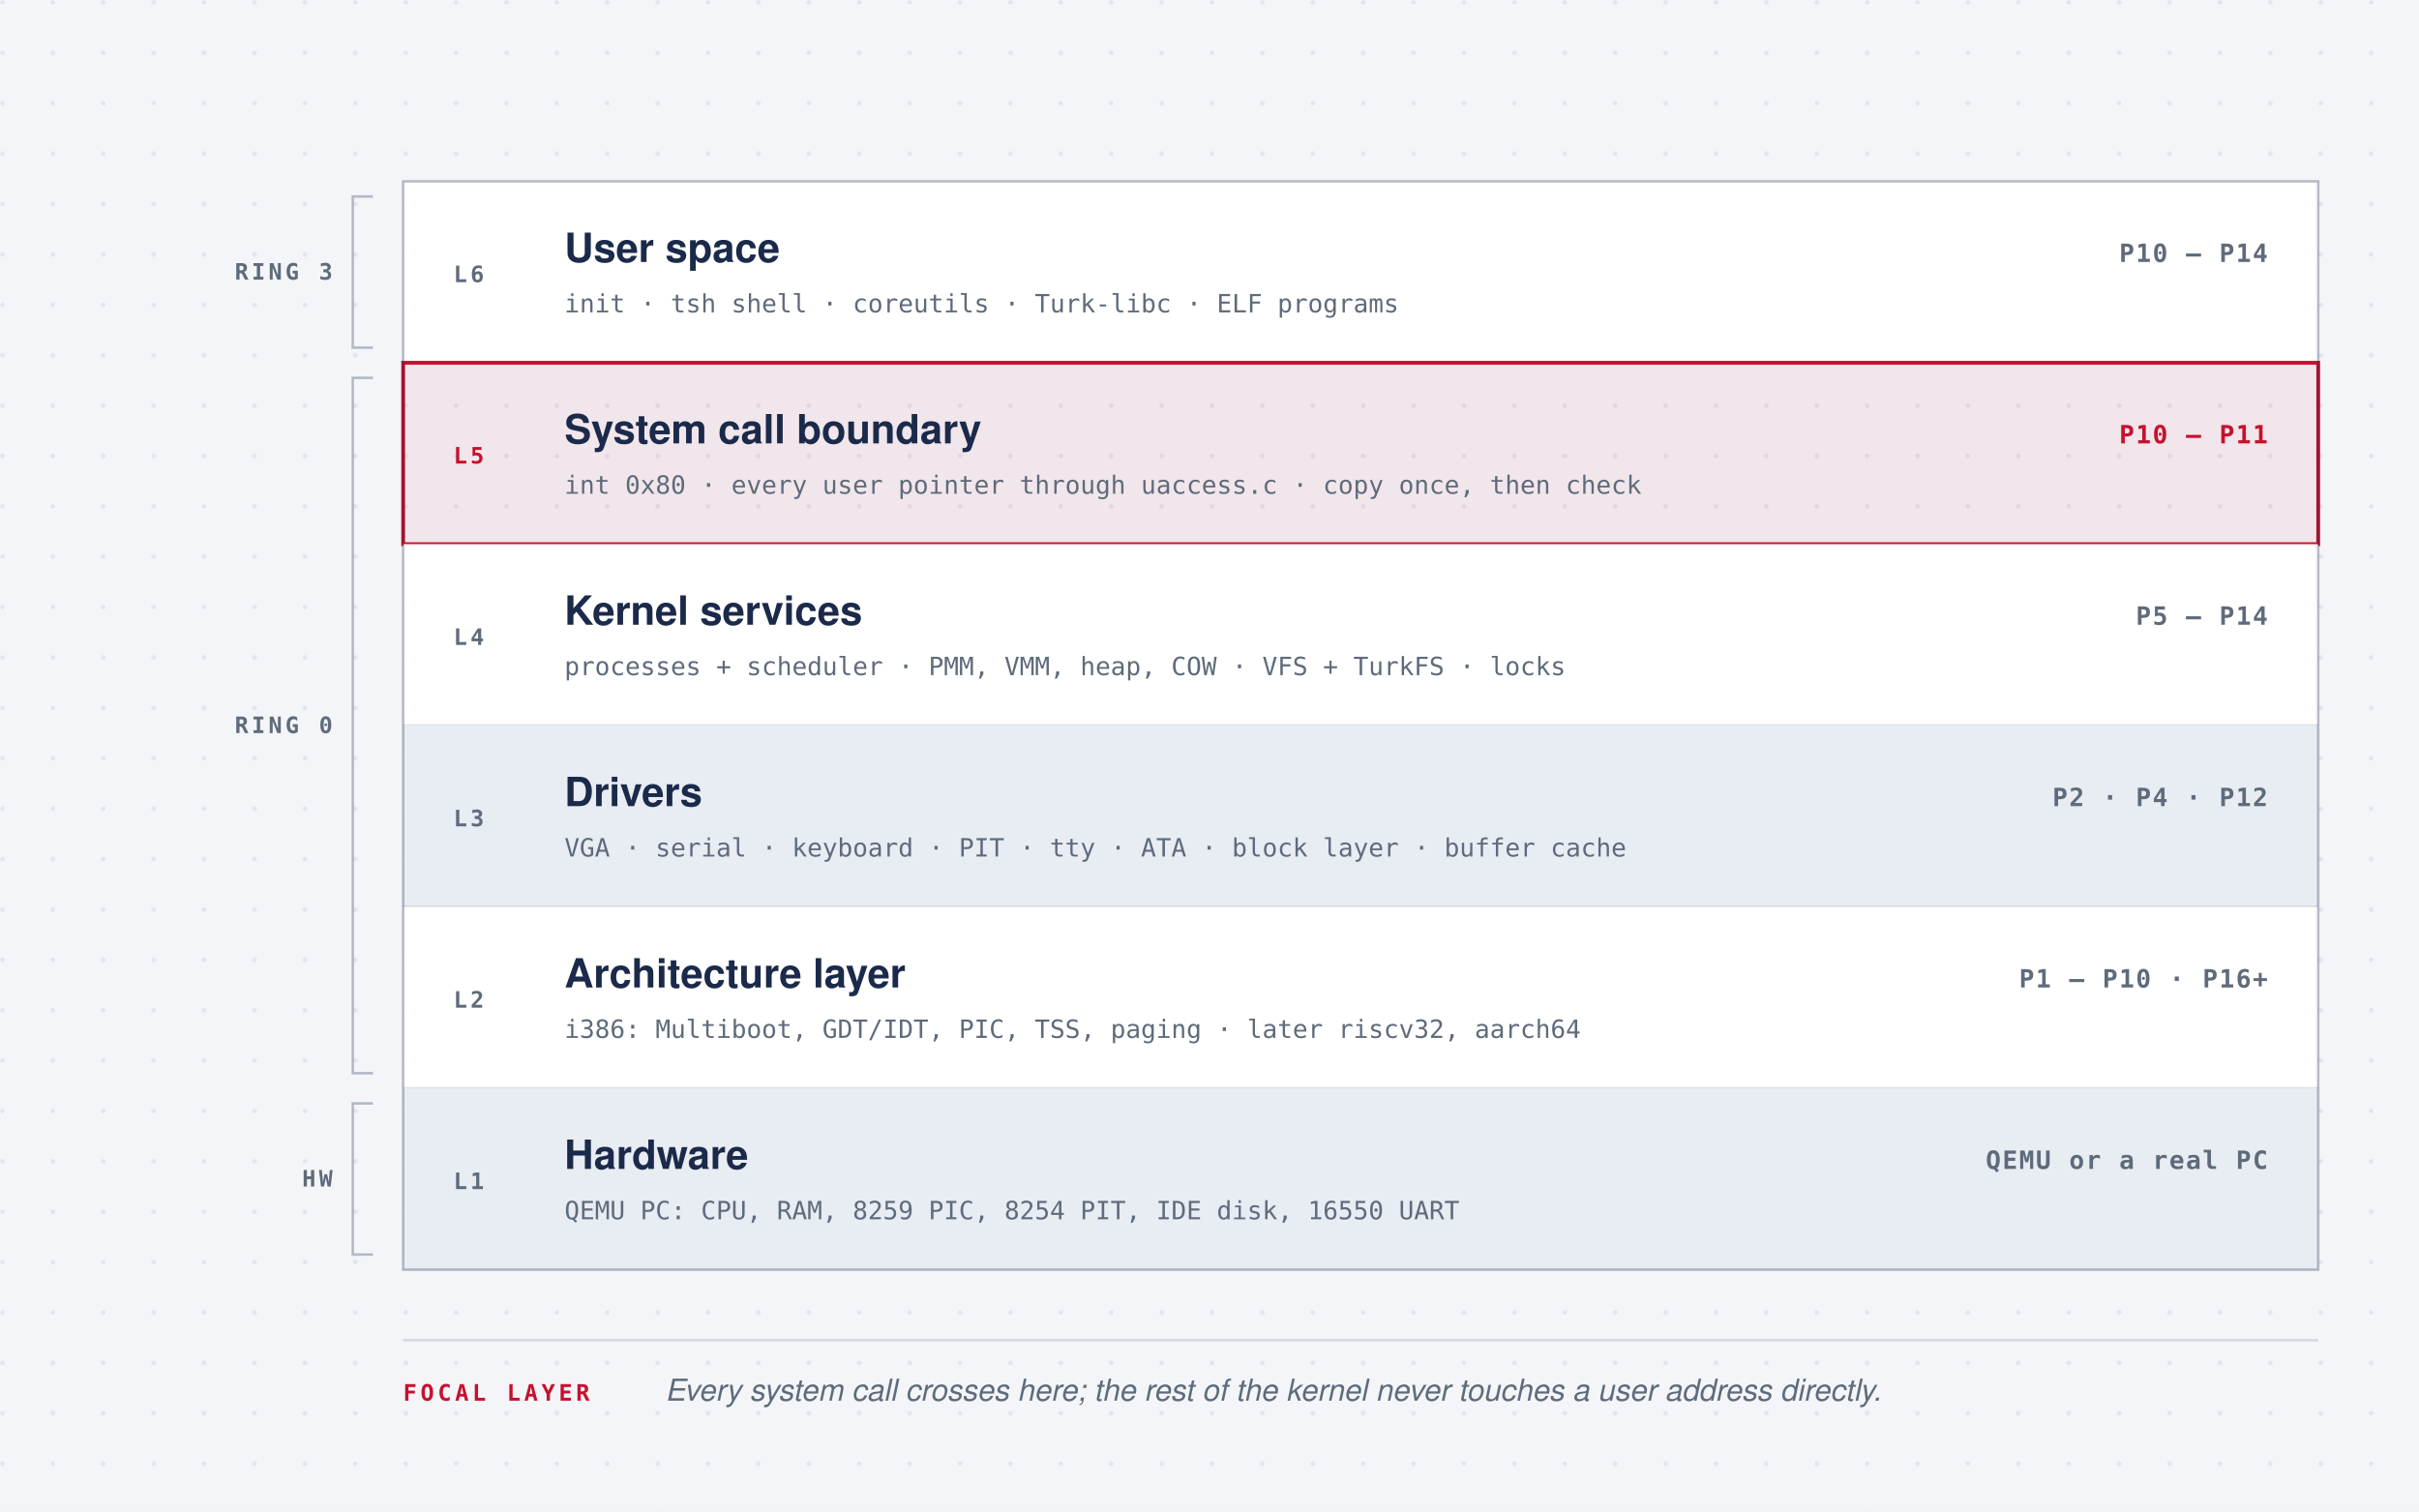
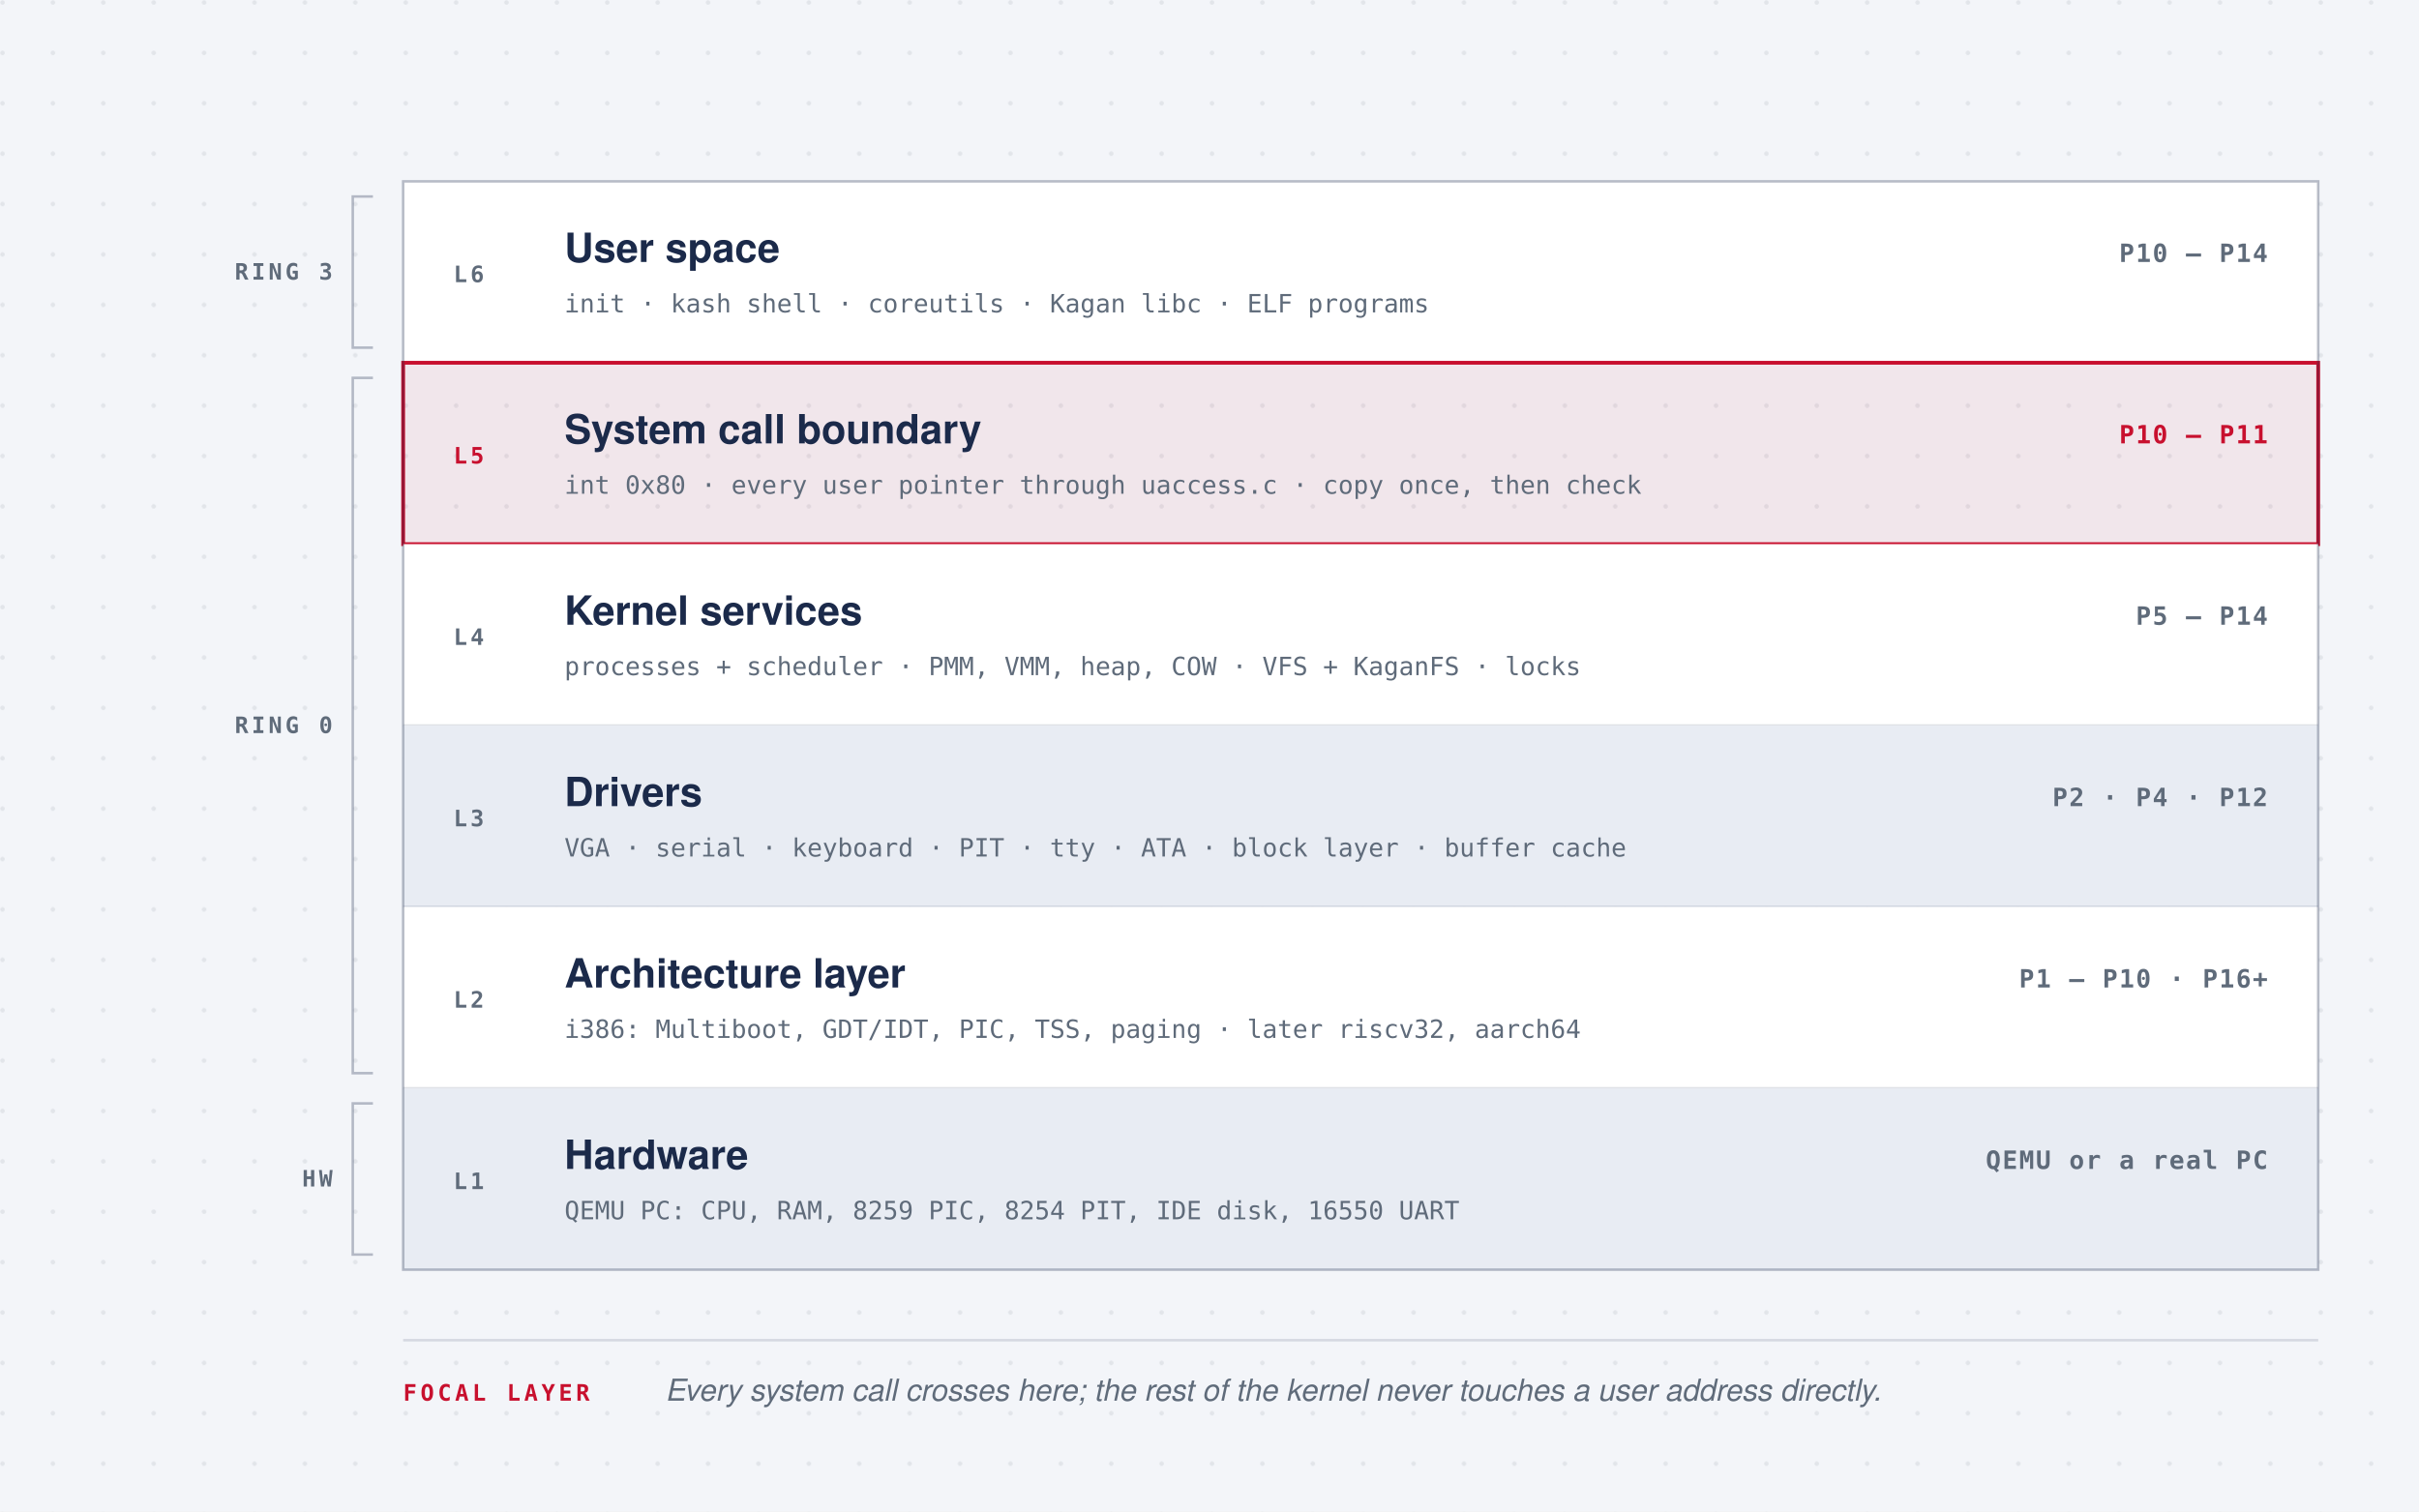
<svg xmlns="http://www.w3.org/2000/svg" viewBox="0 0 960 600" role="img" aria-labelledby="architecture-title architecture-desc" id="architecture-root">
  <defs>
    <style>#architecture-root { font-family: system-ui, -apple-system, 'Segoe UI', Helvetica, Arial, sans-serif; color: #1B2A4A; }
      #architecture-root .wrap { overflow-x: auto; }
      #architecture-root .wrap { overflow-x: visible; }</style>
    <pattern id="architecture-architecture-dots" width="20" height="20" patternUnits="userSpaceOnUse">
      <circle cx="1" cy="1" r="0.9" fill="#1b2a4a" fill-opacity="0.08" />
    </pattern>
    <marker id="architecture-architecture-arrow" markerWidth="8" markerHeight="6" refX="7" refY="3" orient="auto">
      <polygon points="0 0, 8 3, 0 6" fill="#5F6B7A" />
    </marker>
    <marker id="architecture-architecture-arrow-accent" markerWidth="8" markerHeight="6" refX="7" refY="3" orient="auto">
      <polygon points="0 0, 8 3, 0 6" fill="#C8102E" />
    </marker>
  </defs>
  <rect width="100%" height="100%" fill="#F3F5F9" />
  <rect width="100%" height="100%" fill="url(#architecture-architecture-dots)" />
  <rect x="160" y="72" width="760" height="72" fill="#FFFFFF" />
  <line x1="160" y1="144" x2="920" y2="144" stroke="#1b2a4a" stroke-width="1" stroke-opacity="0.14" />
  <text x="180" y="112" fill="#5F6B7A" font-size="9" font-weight="600" font-family="ui-monospace, SFMono-Regular, Menlo, Consolas, monospace" text-anchor="start" letter-spacing="0.14em">L6</text>
  <text x="224" y="104" fill="#1B2A4A" font-size="16" font-weight="600" font-family="system-ui, -apple-system, 'Segoe UI', Helvetica, Arial, sans-serif" text-anchor="start">User space</text>
-   <text x="224" y="124" fill="#5F6B7A" font-size="10" font-weight="400" font-family="ui-monospace, SFMono-Regular, Menlo, Consolas, monospace" text-anchor="start">init · tsh shell · coreutils · Turk-libc · ELF programs</text>
+   <text x="224" y="124" fill="#5F6B7A" font-size="10" font-weight="400" font-family="ui-monospace, SFMono-Regular, Menlo, Consolas, monospace" text-anchor="start">init · kash shell · coreutils · Kagan libc · ELF programs</text>
  <text x="900" y="104" fill="#5F6B7A" font-size="10" font-weight="600" font-family="ui-monospace, SFMono-Regular, Menlo, Consolas, monospace" text-anchor="end" letter-spacing="0.06em">P10 – P14</text>
  <rect x="160" y="144" width="760" height="72" fill="#c8102e" fill-opacity="0.07" />
  <rect x="160" y="144" width="760" height="72" fill="none" stroke="#C8102E" stroke-width="1.5" />
  <text x="180" y="184" fill="#C8102E" font-size="9" font-weight="600" font-family="ui-monospace, SFMono-Regular, Menlo, Consolas, monospace" text-anchor="start" letter-spacing="0.14em">L5</text>
  <text x="224" y="176" fill="#1B2A4A" font-size="16" font-weight="600" font-family="system-ui, -apple-system, 'Segoe UI', Helvetica, Arial, sans-serif" text-anchor="start">System call boundary</text>
  <text x="224" y="196" fill="#5F6B7A" font-size="10" font-weight="400" font-family="ui-monospace, SFMono-Regular, Menlo, Consolas, monospace" text-anchor="start">int 0x80 · every user pointer through uaccess.c · copy once, then check</text>
  <text x="900" y="176" fill="#C8102E" font-size="10" font-weight="600" font-family="ui-monospace, SFMono-Regular, Menlo, Consolas, monospace" text-anchor="end" letter-spacing="0.06em">P10 – P11</text>
  <rect x="160" y="216" width="760" height="72" fill="#FFFFFF" />
  <line x1="160" y1="288" x2="920" y2="288" stroke="#1b2a4a" stroke-width="1" stroke-opacity="0.14" />
  <text x="180" y="256" fill="#5F6B7A" font-size="9" font-weight="600" font-family="ui-monospace, SFMono-Regular, Menlo, Consolas, monospace" text-anchor="start" letter-spacing="0.14em">L4</text>
  <text x="224" y="248" fill="#1B2A4A" font-size="16" font-weight="600" font-family="system-ui, -apple-system, 'Segoe UI', Helvetica, Arial, sans-serif" text-anchor="start">Kernel services</text>
-   <text x="224" y="268" fill="#5F6B7A" font-size="10" font-weight="400" font-family="ui-monospace, SFMono-Regular, Menlo, Consolas, monospace" text-anchor="start">processes + scheduler · PMM, VMM, heap, COW · VFS + TurkFS · locks</text>
+   <text x="224" y="268" fill="#5F6B7A" font-size="10" font-weight="400" font-family="ui-monospace, SFMono-Regular, Menlo, Consolas, monospace" text-anchor="start">processes + scheduler · PMM, VMM, heap, COW · VFS + KaganFS · locks</text>
  <text x="900" y="248" fill="#5F6B7A" font-size="10" font-weight="600" font-family="ui-monospace, SFMono-Regular, Menlo, Consolas, monospace" text-anchor="end" letter-spacing="0.06em">P5 – P14</text>
  <rect x="160" y="288" width="760" height="72" fill="#E8ECF3" />
  <line x1="160" y1="360" x2="920" y2="360" stroke="#1b2a4a" stroke-width="1" stroke-opacity="0.14" />
  <text x="180" y="328" fill="#5F6B7A" font-size="9" font-weight="600" font-family="ui-monospace, SFMono-Regular, Menlo, Consolas, monospace" text-anchor="start" letter-spacing="0.14em">L3</text>
  <text x="224" y="320" fill="#1B2A4A" font-size="16" font-weight="600" font-family="system-ui, -apple-system, 'Segoe UI', Helvetica, Arial, sans-serif" text-anchor="start">Drivers</text>
  <text x="224" y="340" fill="#5F6B7A" font-size="10" font-weight="400" font-family="ui-monospace, SFMono-Regular, Menlo, Consolas, monospace" text-anchor="start">VGA · serial · keyboard · PIT · tty · ATA · block layer · buffer cache</text>
  <text x="900" y="320" fill="#5F6B7A" font-size="10" font-weight="600" font-family="ui-monospace, SFMono-Regular, Menlo, Consolas, monospace" text-anchor="end" letter-spacing="0.06em">P2 · P4 · P12</text>
  <rect x="160" y="360" width="760" height="72" fill="#FFFFFF" />
  <line x1="160" y1="432" x2="920" y2="432" stroke="#1b2a4a" stroke-width="1" stroke-opacity="0.14" />
  <text x="180" y="400" fill="#5F6B7A" font-size="9" font-weight="600" font-family="ui-monospace, SFMono-Regular, Menlo, Consolas, monospace" text-anchor="start" letter-spacing="0.14em">L2</text>
  <text x="224" y="392" fill="#1B2A4A" font-size="16" font-weight="600" font-family="system-ui, -apple-system, 'Segoe UI', Helvetica, Arial, sans-serif" text-anchor="start">Architecture layer</text>
  <text x="224" y="412" fill="#5F6B7A" font-size="10" font-weight="400" font-family="ui-monospace, SFMono-Regular, Menlo, Consolas, monospace" text-anchor="start">i386: Multiboot, GDT/IDT, PIC, TSS, paging · later riscv32, aarch64</text>
  <text x="900" y="392" fill="#5F6B7A" font-size="10" font-weight="600" font-family="ui-monospace, SFMono-Regular, Menlo, Consolas, monospace" text-anchor="end" letter-spacing="0.06em">P1 – P10 · P16+</text>
  <rect x="160" y="432" width="760" height="72" fill="#E8ECF3" />
  <text x="180" y="472" fill="#5F6B7A" font-size="9" font-weight="600" font-family="ui-monospace, SFMono-Regular, Menlo, Consolas, monospace" text-anchor="start" letter-spacing="0.14em">L1</text>
  <text x="224" y="464" fill="#1B2A4A" font-size="16" font-weight="600" font-family="system-ui, -apple-system, 'Segoe UI', Helvetica, Arial, sans-serif" text-anchor="start">Hardware</text>
  <text x="224" y="484" fill="#5F6B7A" font-size="10" font-weight="400" font-family="ui-monospace, SFMono-Regular, Menlo, Consolas, monospace" text-anchor="start">QEMU PC: CPU, RAM, 8259 PIC, 8254 PIT, IDE disk, 16550 UART</text>
  <text x="900" y="464" fill="#5F6B7A" font-size="10" font-weight="600" font-family="ui-monospace, SFMono-Regular, Menlo, Consolas, monospace" text-anchor="end" letter-spacing="0.06em">QEMU or a real PC</text>
  <rect x="160" y="72" width="760" height="432" fill="none" stroke="#1b2a4a" stroke-width="1" stroke-opacity="0.30" />
  <path d="M 148 78 H 140 V 138 H 148" fill="none" stroke="#1b2a4a" stroke-width="1" stroke-opacity="0.30" />
  <text x="132" y="111" fill="#5F6B7A" font-size="9" font-weight="600" font-family="ui-monospace, SFMono-Regular, Menlo, Consolas, monospace" text-anchor="end" letter-spacing="0.14em">RING 3</text>
  <path d="M 148 150 H 140 V 426 H 148" fill="none" stroke="#1b2a4a" stroke-width="1" stroke-opacity="0.30" />
  <text x="132" y="291" fill="#5F6B7A" font-size="9" font-weight="600" font-family="ui-monospace, SFMono-Regular, Menlo, Consolas, monospace" text-anchor="end" letter-spacing="0.14em">RING 0</text>
  <path d="M 148 438 H 140 V 498 H 148" fill="none" stroke="#1b2a4a" stroke-width="1" stroke-opacity="0.30" />
  <text x="132" y="471" fill="#5F6B7A" font-size="9" font-weight="600" font-family="ui-monospace, SFMono-Regular, Menlo, Consolas, monospace" text-anchor="end" letter-spacing="0.14em">HW</text>
  <line x1="160" y1="532" x2="920" y2="532" stroke="#1b2a4a" stroke-width="1" stroke-opacity="0.14" />
  <text x="160" y="556" fill="#C8102E" font-size="9" font-weight="600" font-family="ui-monospace, SFMono-Regular, Menlo, Consolas, monospace" text-anchor="start" letter-spacing="0.16em">FOCAL LAYER</text>
  <text x="264" y="556" fill="#5F6B7A" font-size="12" font-weight="400" font-family="system-ui, -apple-system, 'Segoe UI', Helvetica, Arial, sans-serif" text-anchor="start" font-style="italic">Every system call crosses here; the rest of the kernel never touches a user address directly.</text>
</svg>
